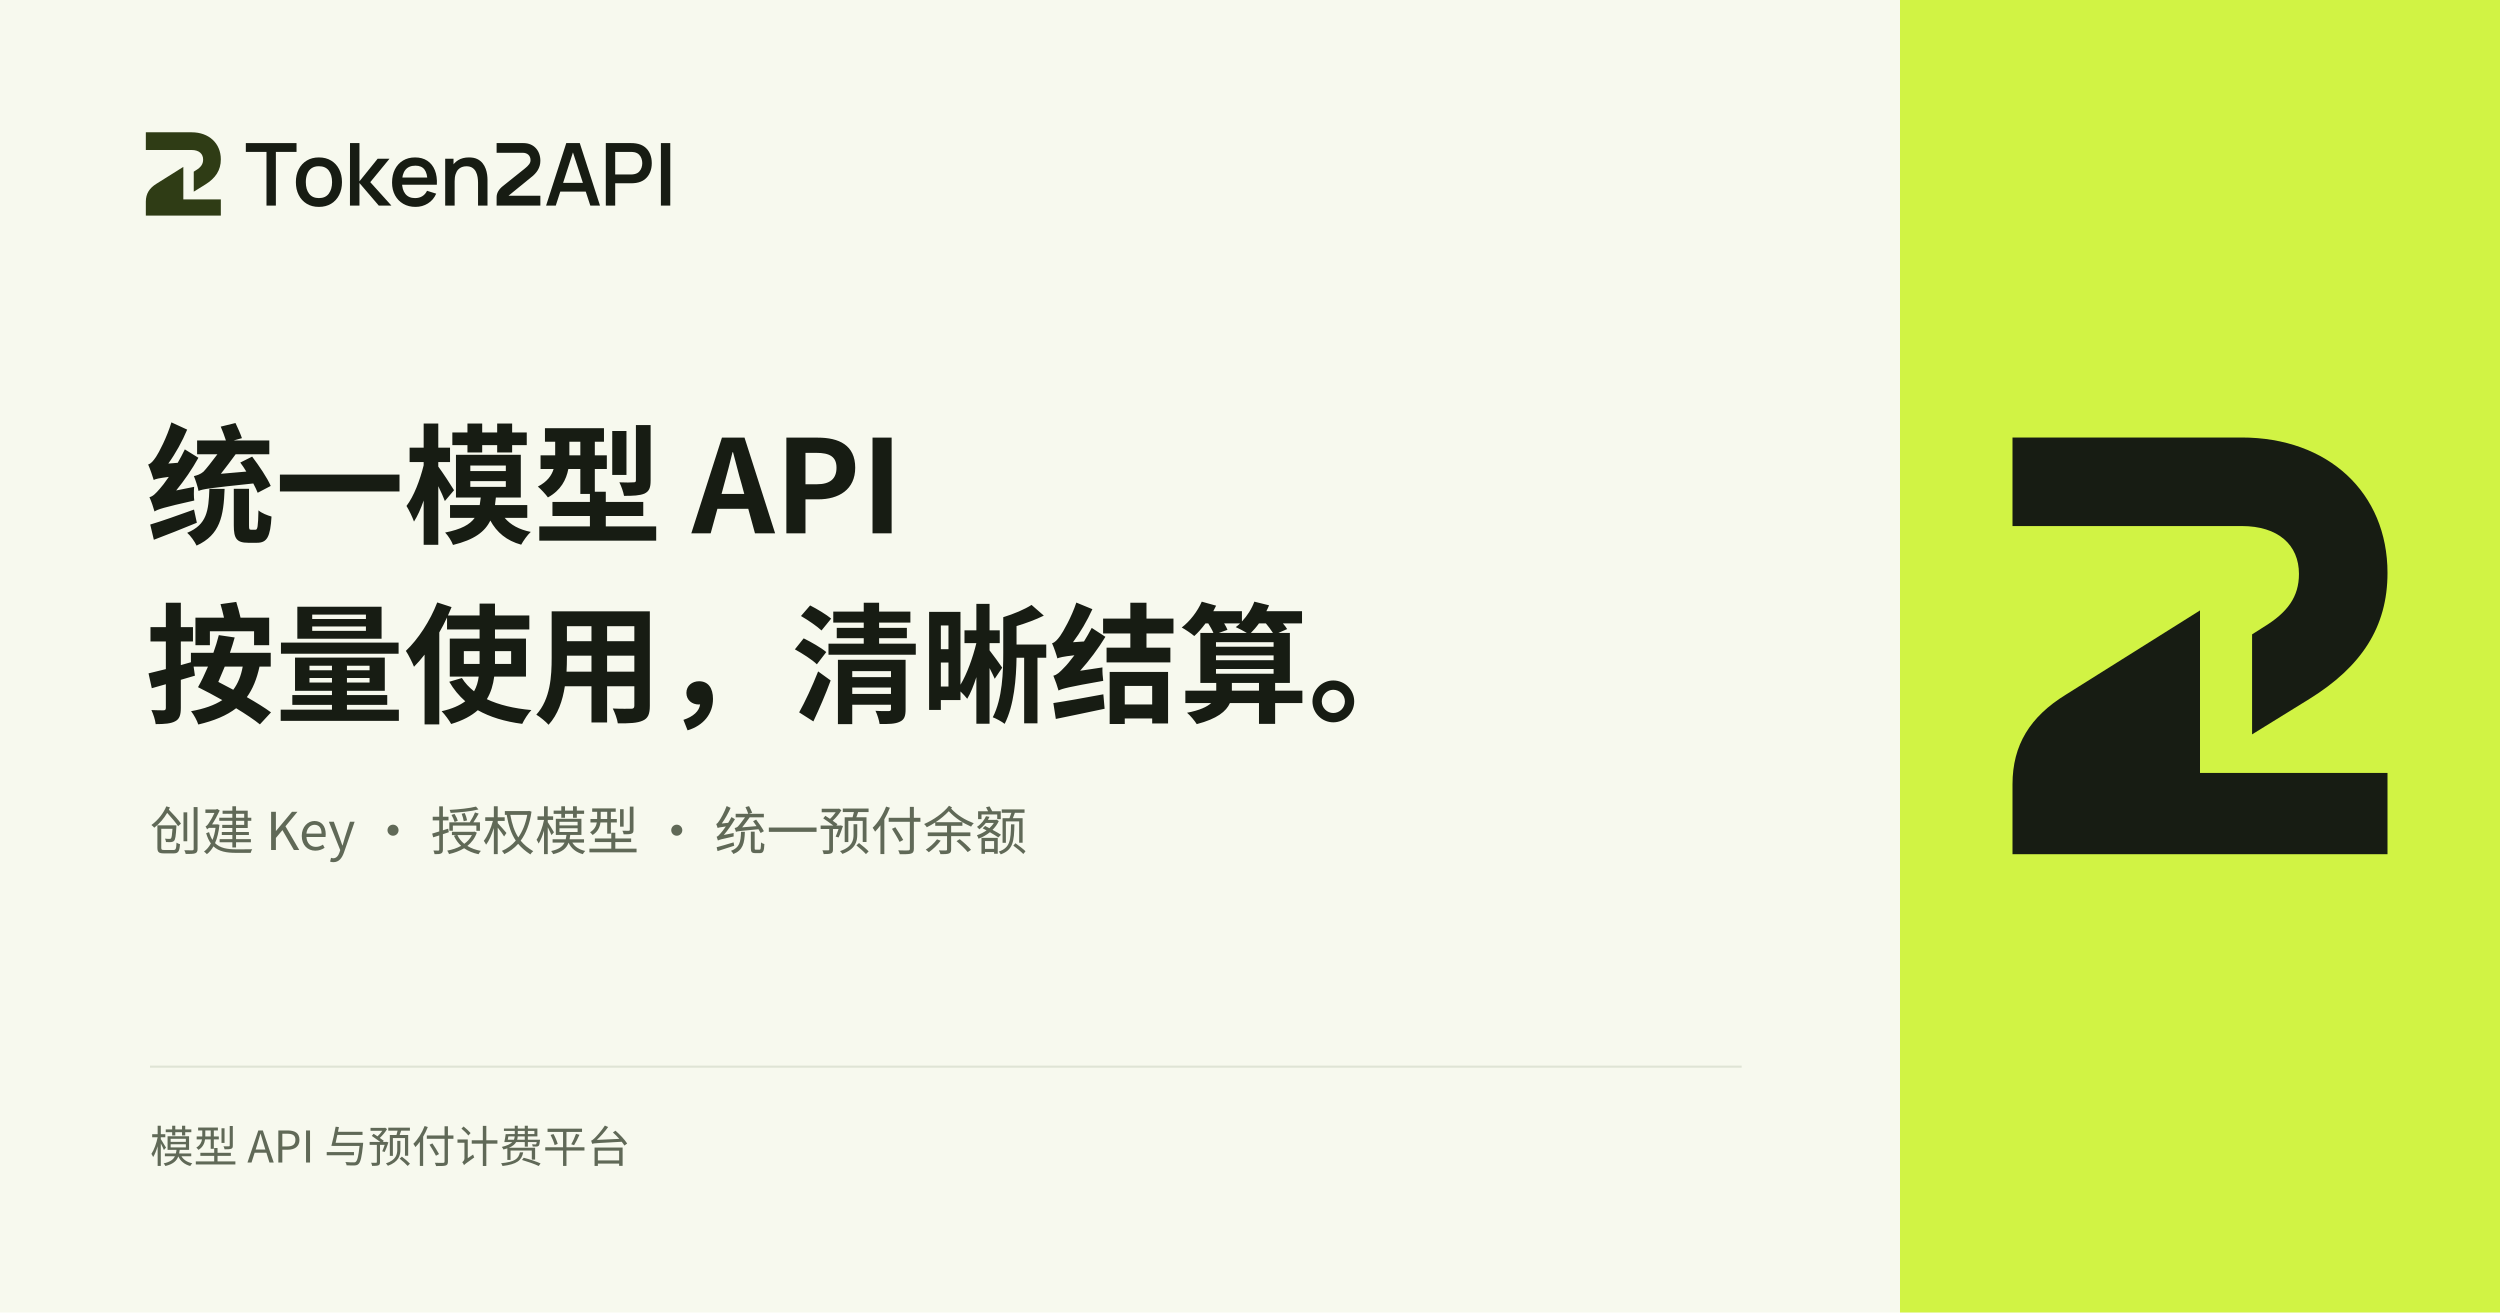
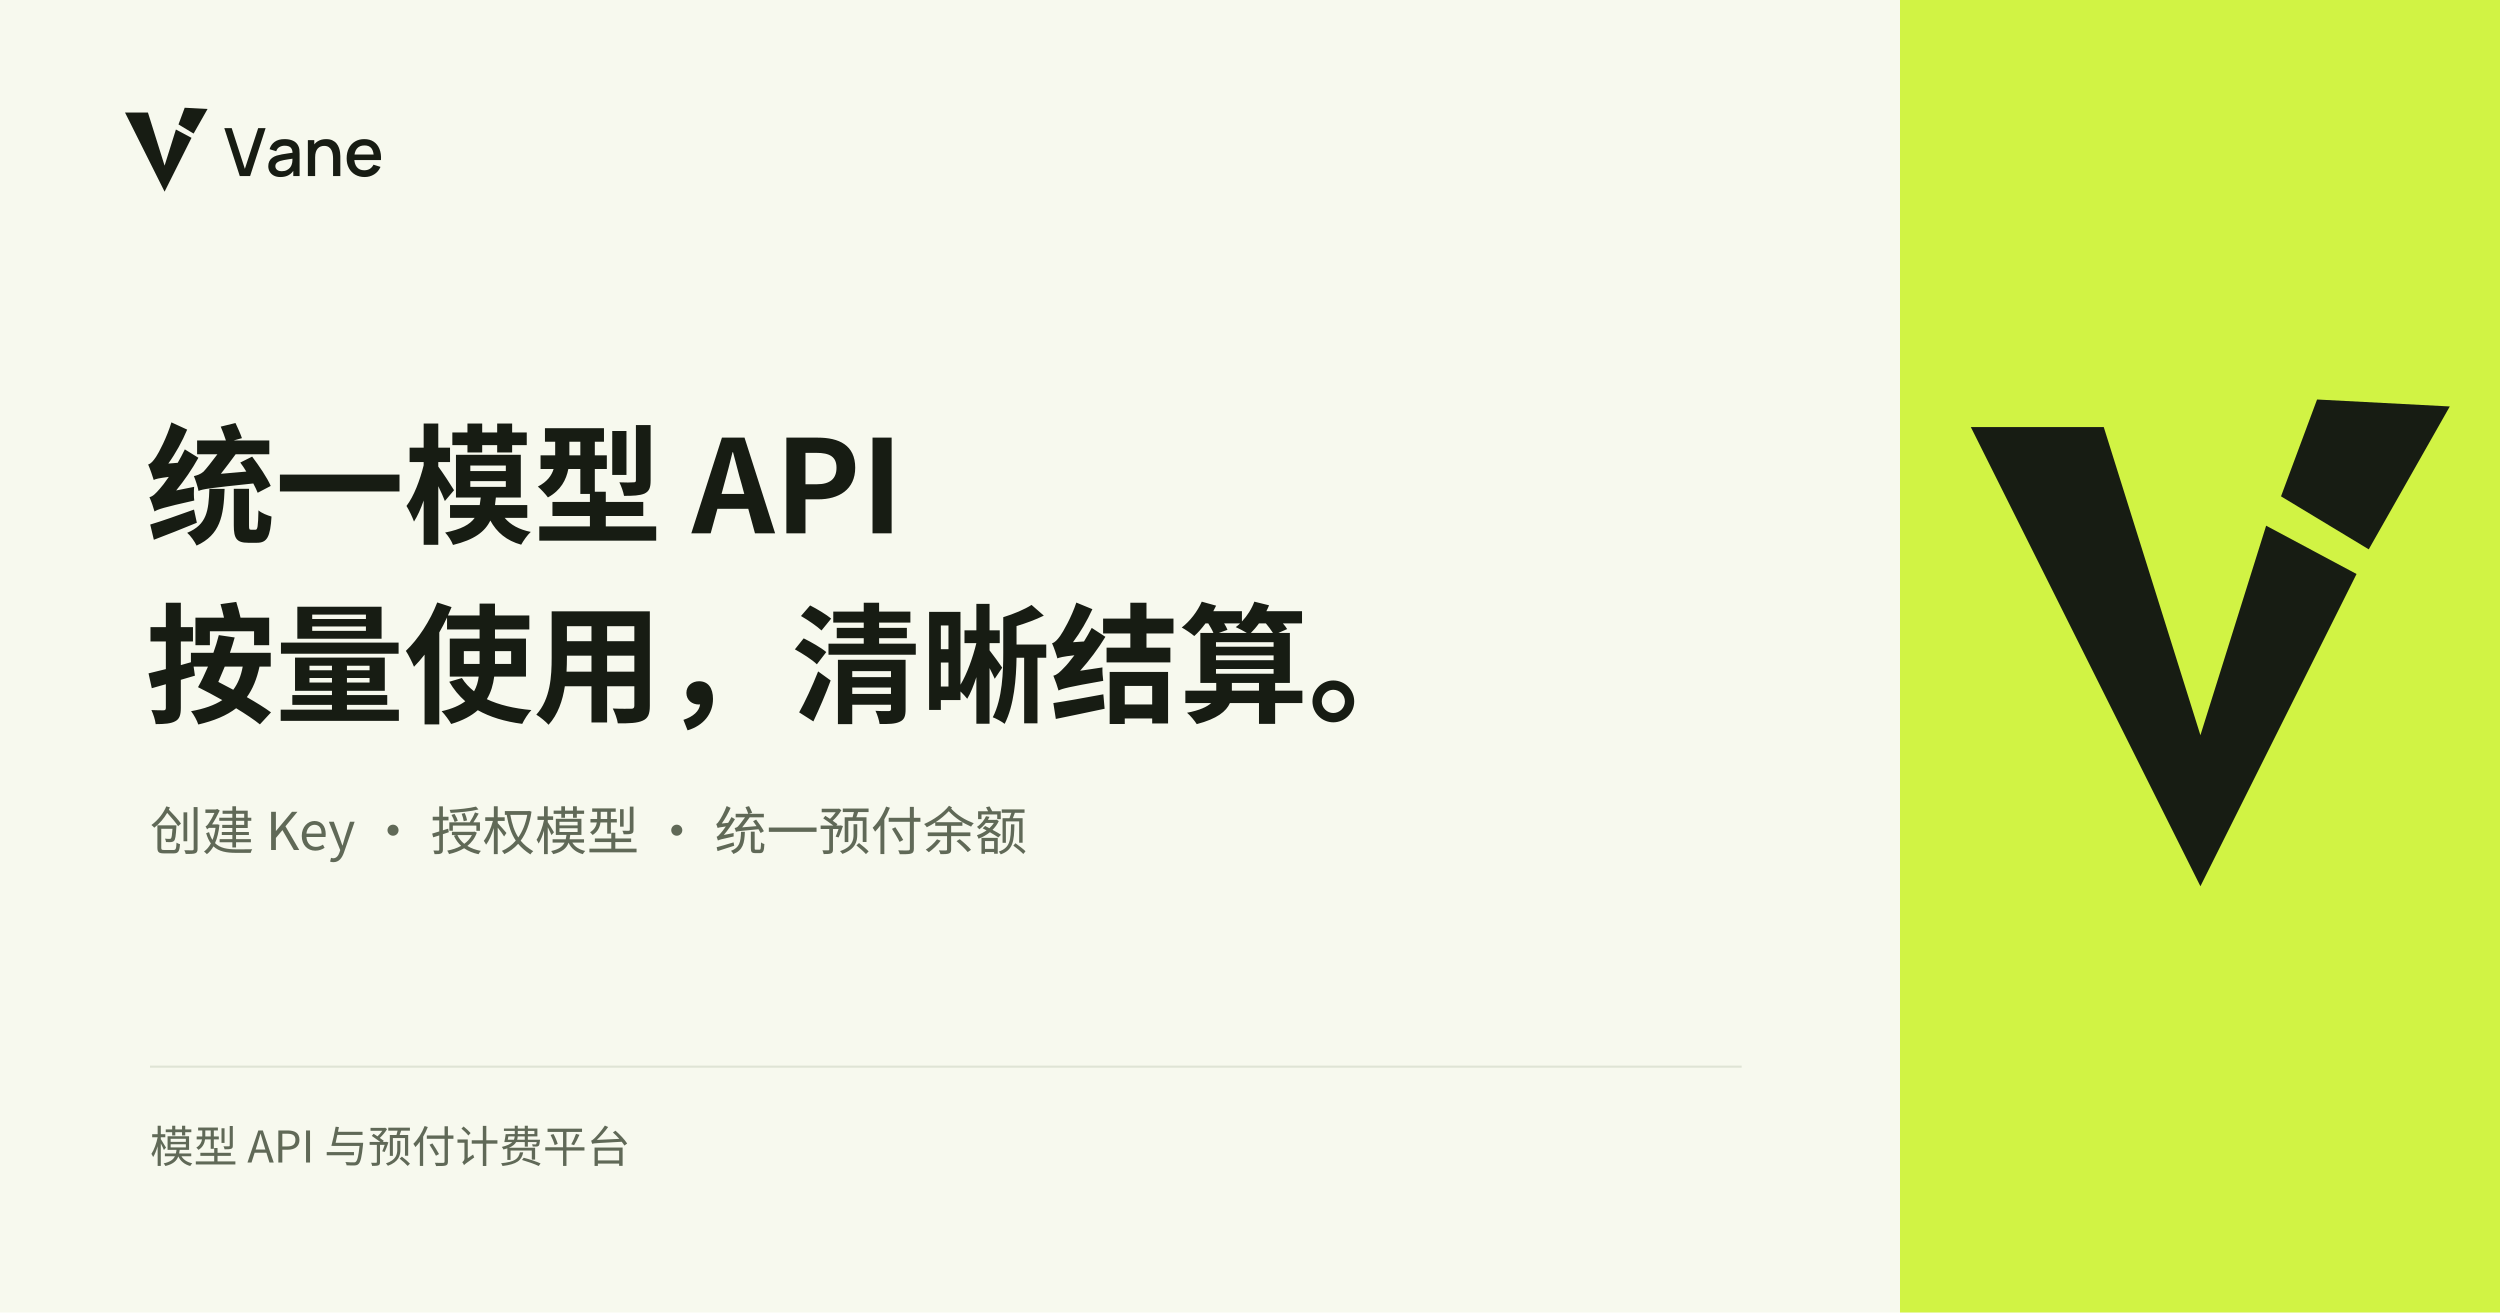
- <svg xmlns="http://www.w3.org/2000/svg" aria-labelledby="share-title share-desc" height="630" role="img" viewBox="0 0 1200 630" width="1200">
+ <svg xmlns="http://www.w3.org/2000/svg" height="630" role="img" viewBox="0 0 1200 630" width="1200">
  <rect fill="#F7F9EE" height="630" width="1200" />
  <rect fill="#D1F344" height="630" width="288" x="912" />
-   <g transform="translate(60 54)">
-     <g transform="translate(4 6)">
-       <g fill="#2F3C15" transform="translate(2 -0.5)">
-         <path d="M4 4H26C34.3 4 40 9.3 40 17C40 22.2 37.5 26 32.5 29.1L27 32.5V22.9L28.1 22.2C30.4 20.8 31.5 19.3 31.5 17.1C31.5 14.3 29.5 12.5 26 12.5H4Z" id="incoming" />
-         <path d="M22 20.6V36.2H40V44H4V37.3C4 33.5 5.7 30.8 9.1 28.7Z" id="outgoing" />
+   <g transform="translate(60 54) scale(0.5)">
+     <g fill="#171C13" transform="translate(-12 -12)">
+       <path d="M12.00 12.00 L34.00 12.00 L50.00 63.00 L60.88 28.32 L75.84 36.32 L50.00 88.00 Z" />
+       <g transform="translate(2.24 -4.47) rotate(3.0 68.36 32.32)">
+         <path d="M88.00 12.00 L66.00 12.00 L60.88 28.32 L75.84 36.32 Z" />
      </g>
    </g>
-     <g transform="translate(58 14.6875)">
-       <g fill="#171C13">
-         <path d="M9.917 30V4.229H0V0H24.333V4.229H14.417V30Z" id="glyph-0-T" />
-         <path d="M35.062 30.625Q31.688 30.625 29.208 29.104Q26.729 27.583 25.375 24.906Q24.021 22.229 24.021 18.729Q24.021 15.208 25.406 12.531Q26.792 9.854 29.271 8.365Q31.75 6.875 35.062 6.875Q38.458 6.875 40.948 8.396Q43.438 9.917 44.792 12.583Q46.146 15.25 46.146 18.729Q46.146 22.25 44.781 24.927Q43.417 27.604 40.927 29.115Q38.438 30.625 35.062 30.625ZM35.062 26.396Q38.25 26.396 39.823 24.26Q41.396 22.125 41.396 18.729Q41.396 15.25 39.812 13.177Q38.229 11.104 35.062 11.104Q32.917 11.104 31.531 12.073Q30.146 13.042 29.469 14.76Q28.792 16.479 28.792 18.729Q28.792 22.229 30.385 24.312Q31.979 26.396 35.062 26.396Z" id="glyph-1-o" />
-         <path d="M49.979 30 50 0H54.542V18.333L63.271 7.5H68.958L59.729 18.75L69.875 30H63.812L54.542 19.167V30Z" id="glyph-2-k" />
-         <path d="M81.479 30.625Q78.104 30.625 75.562 29.146Q73.021 27.667 71.604 25.042Q70.188 22.417 70.188 18.958Q70.188 15.271 71.583 12.562Q72.979 9.854 75.458 8.365Q77.938 6.875 81.229 6.875Q84.688 6.875 87.115 8.479Q89.542 10.083 90.729 13.031Q91.917 15.979 91.688 20H87.188V18.375Q87.146 14.521 85.74 12.677Q84.333 10.833 81.417 10.833Q78.188 10.833 76.573 12.865Q74.958 14.896 74.958 18.75Q74.958 22.396 76.573 24.396Q78.188 26.396 81.229 26.396Q83.25 26.396 84.708 25.49Q86.167 24.583 86.979 22.896L91.375 24.271Q90.083 27.292 87.406 28.958Q84.729 30.625 81.479 30.625ZM73.5 20V16.542H89.438V20Z" id="glyph-3-e" />
-         <path d="M111.458 30V18.979Q111.458 17.729 111.25 16.365Q111.042 15 110.448 13.802Q109.854 12.604 108.75 11.865Q107.646 11.125 105.854 11.125Q104.729 11.125 103.708 11.5Q102.688 11.875 101.917 12.708Q101.146 13.542 100.688 14.927Q100.229 16.312 100.229 18.312L97.458 17.25Q97.458 14.229 98.604 11.885Q99.75 9.542 101.896 8.208Q104.042 6.875 107.104 6.875Q109.479 6.875 111.073 7.646Q112.667 8.417 113.646 9.656Q114.625 10.896 115.135 12.333Q115.646 13.771 115.823 15.135Q116 16.5 116 17.479V30ZM95.688 30V7.5H99.688V14.104H100.229V30Z" id="glyph-4-n" />
-         <path d="M120.375 0H133.275C138.3 0 141.375 3.675 141.375 8.475C141.375 11.85 139.65 14.4 136.65 16.65L126.075 25.275H141.375V30H120.375V25.95C120.375 23.925 121.5 22.125 123.3 20.7L133.8 12.3C135.9 10.575 136.65 9.6 136.65 8.175C136.65 6 135.15 4.65 132.9 4.65H120.375V0Z" id="glyph-5-2" />
-         <path d="M144.125 30 153.812 0H160.292L170 30H165.354L156.438 2.708H157.583L148.771 30ZM149.229 23.292V19.083H164.917V23.292Z" id="glyph-6-A" />
-         <path d="M172.792 30V0H184.979Q185.417 0 186.073 0.031Q186.729 0.062 187.292 0.167Q189.833 0.562 191.51 1.885Q193.188 3.208 194.021 5.208Q194.854 7.208 194.854 9.646Q194.854 12.083 194.01 14.083Q193.167 16.083 191.49 17.406Q189.812 18.729 187.292 19.125Q186.729 19.208 186.062 19.25Q185.396 19.292 184.979 19.292H177.292V30ZM177.292 15.062H184.792Q185.208 15.062 185.719 15.021Q186.229 14.979 186.688 14.854Q188 14.542 188.792 13.708Q189.583 12.875 189.938 11.792Q190.292 10.708 190.292 9.646Q190.292 8.562 189.938 7.479Q189.583 6.396 188.792 5.573Q188 4.75 186.688 4.417Q186.229 4.312 185.719 4.271Q185.208 4.229 184.792 4.229H177.292Z" id="glyph-7-P" />
-         <path d="M199.229 30V0H203.729V30Z" id="glyph-8-I" />
-       </g>
+     <path d="M110.18 61.0 95.32 15H102.44L115.07 54.11L127.86 15H134.98L120.12 61.0Z M149.18 61.96Q145.38 61.96 142.79 60.54Q140.19 59.12 138.87 56.77Q137.55 54.41 137.55 51.6Q137.55 49.01 138.46 47.02Q139.37 45.04 141.17 43.63Q142.96 42.22 145.64 41.35Q147.89 40.68 150.77 40.16Q153.66 39.64 156.88 39.2Q160.1 38.76 163.35 38.27L160.87 39.67Q160.92 35.7 159.17 33.79Q157.43 31.89 153.22 31.89Q150.57 31.89 148.33 33.12Q146.08 34.35 145.18 37.2L138.8 35.23Q140.06 30.79 143.66 28.17Q147.25 25.54 153.25 25.54Q157.89 25.54 161.33 27.11Q164.77 28.68 166.39 32.09Q167.24 33.82 167.43 35.7Q167.62 37.59 167.62 39.76V61.0H161.55V53.2L162.7 54.25Q160.52 58.16 157.25 60.06Q153.97 61.96 149.18 61.96ZM150.44 56.37Q153.24 56.37 155.25 55.37Q157.26 54.38 158.47 52.86Q159.69 51.33 160.08 49.76Q160.62 48.24 160.7 46.31Q160.78 44.39 160.78 43.25L162.99 44.02Q159.78 44.52 157.2 44.9Q154.63 45.29 152.61 45.66Q150.58 46.04 148.99 46.53Q147.63 47 146.58 47.66Q145.54 48.33 144.94 49.27Q144.34 50.21 144.34 51.53Q144.34 52.85 145 53.95Q145.67 55.05 147.02 55.71Q148.37 56.37 150.44 56.37Z M199.74 61.0V44.11Q199.74 42.18 199.42 40.08Q199.11 37.98 198.2 36.16Q197.29 34.33 195.6 33.2Q193.91 32.06 191.16 32.06Q189.43 32.06 187.87 32.64Q186.31 33.22 185.11 34.5Q183.92 35.78 183.22 37.89Q182.53 40 182.53 43.09L178.29 41.46Q178.29 36.82 180.04 33.23Q181.79 29.64 185.09 27.6Q188.39 25.55 193.08 25.55Q196.71 25.55 199.15 26.74Q201.6 27.92 203.11 29.81Q204.61 31.7 205.39 33.91Q206.17 36.11 206.44 38.2Q206.72 40.29 206.72 41.81V61.0ZM175.55 61.0V26.5H181.71V36.61H182.53V61.0Z M230.08 61.96Q224.9 61.96 221.01 59.7Q217.13 57.44 214.95 53.41Q212.78 49.37 212.78 44.06Q212.78 38.41 214.91 34.25Q217.05 30.1 220.86 27.82Q224.67 25.54 229.72 25.54Q235.01 25.54 238.72 28Q242.44 30.46 244.27 34.98Q246.11 39.5 245.73 45.68H238.85V43.17Q238.79 37.25 236.63 34.44Q234.46 31.62 229.99 31.62Q225.04 31.62 222.56 34.74Q220.08 37.85 220.08 43.75Q220.08 49.34 222.56 52.41Q225.04 55.47 229.72 55.47Q232.8 55.47 235.04 54.09Q237.28 52.7 238.53 50.09L245.28 52.22Q243.28 56.85 239.18 59.41Q235.08 61.96 230.08 61.96ZM217.86 45.68V40.36H242.3V45.68Z" fill="#171C13" />
+   </g>
+   <g fill="#171C13" transform="translate(946 205) scale(2.9) translate(-12 -12)">
+     <path d="M12.00 12.00 L34.00 12.00 L50.00 63.00 L60.88 28.32 L75.84 36.32 L50.00 88.00 Z" />
+     <g transform="translate(2.24 -4.47) rotate(3.0 68.36 32.32)">
+       <path d="M88.00 12.00 L66.00 12.00 L60.88 28.32 L75.84 36.32 Z" />
    </g>
  </g>
  <g fill="#171C13" font-family="PingFang SC, Noto Sans CJK SC, sans-serif">
    <text font-size="62" font-weight="600" x="70" y="256">统一模型 API</text>
    <text font-size="62" font-weight="600" x="70" y="342">
			按量使用，清晰结算。
		</text>
    <text fill="#606957" font-size="25" x="72" y="408">
			创建 Key · 授权模型 · 统一预付余额
		</text>
    <path d="M72 512H836" stroke="#DFE4D5" />
    <text fill="#606957" font-size="21" x="72" y="558">
			模型 API 与预付计费平台
		</text>
  </g>
-   <g fill="#171C13" transform="translate(946 190) scale(5)">
-     <path d="M4 4H26C34.3 4 40 9.3 40 17C40 22.2 37.5 26 32.5 29.1L27 32.5V22.9L28.1 22.2C30.4 20.8 31.5 19.3 31.5 17.1C31.5 14.3 29.5 12.5 26 12.5H4Z" />
-     <path d="M22 20.6V36.2H40V44H4V37.3C4 33.5 5.7 30.8 9.1 28.7Z" />
-   </g>
</svg>
